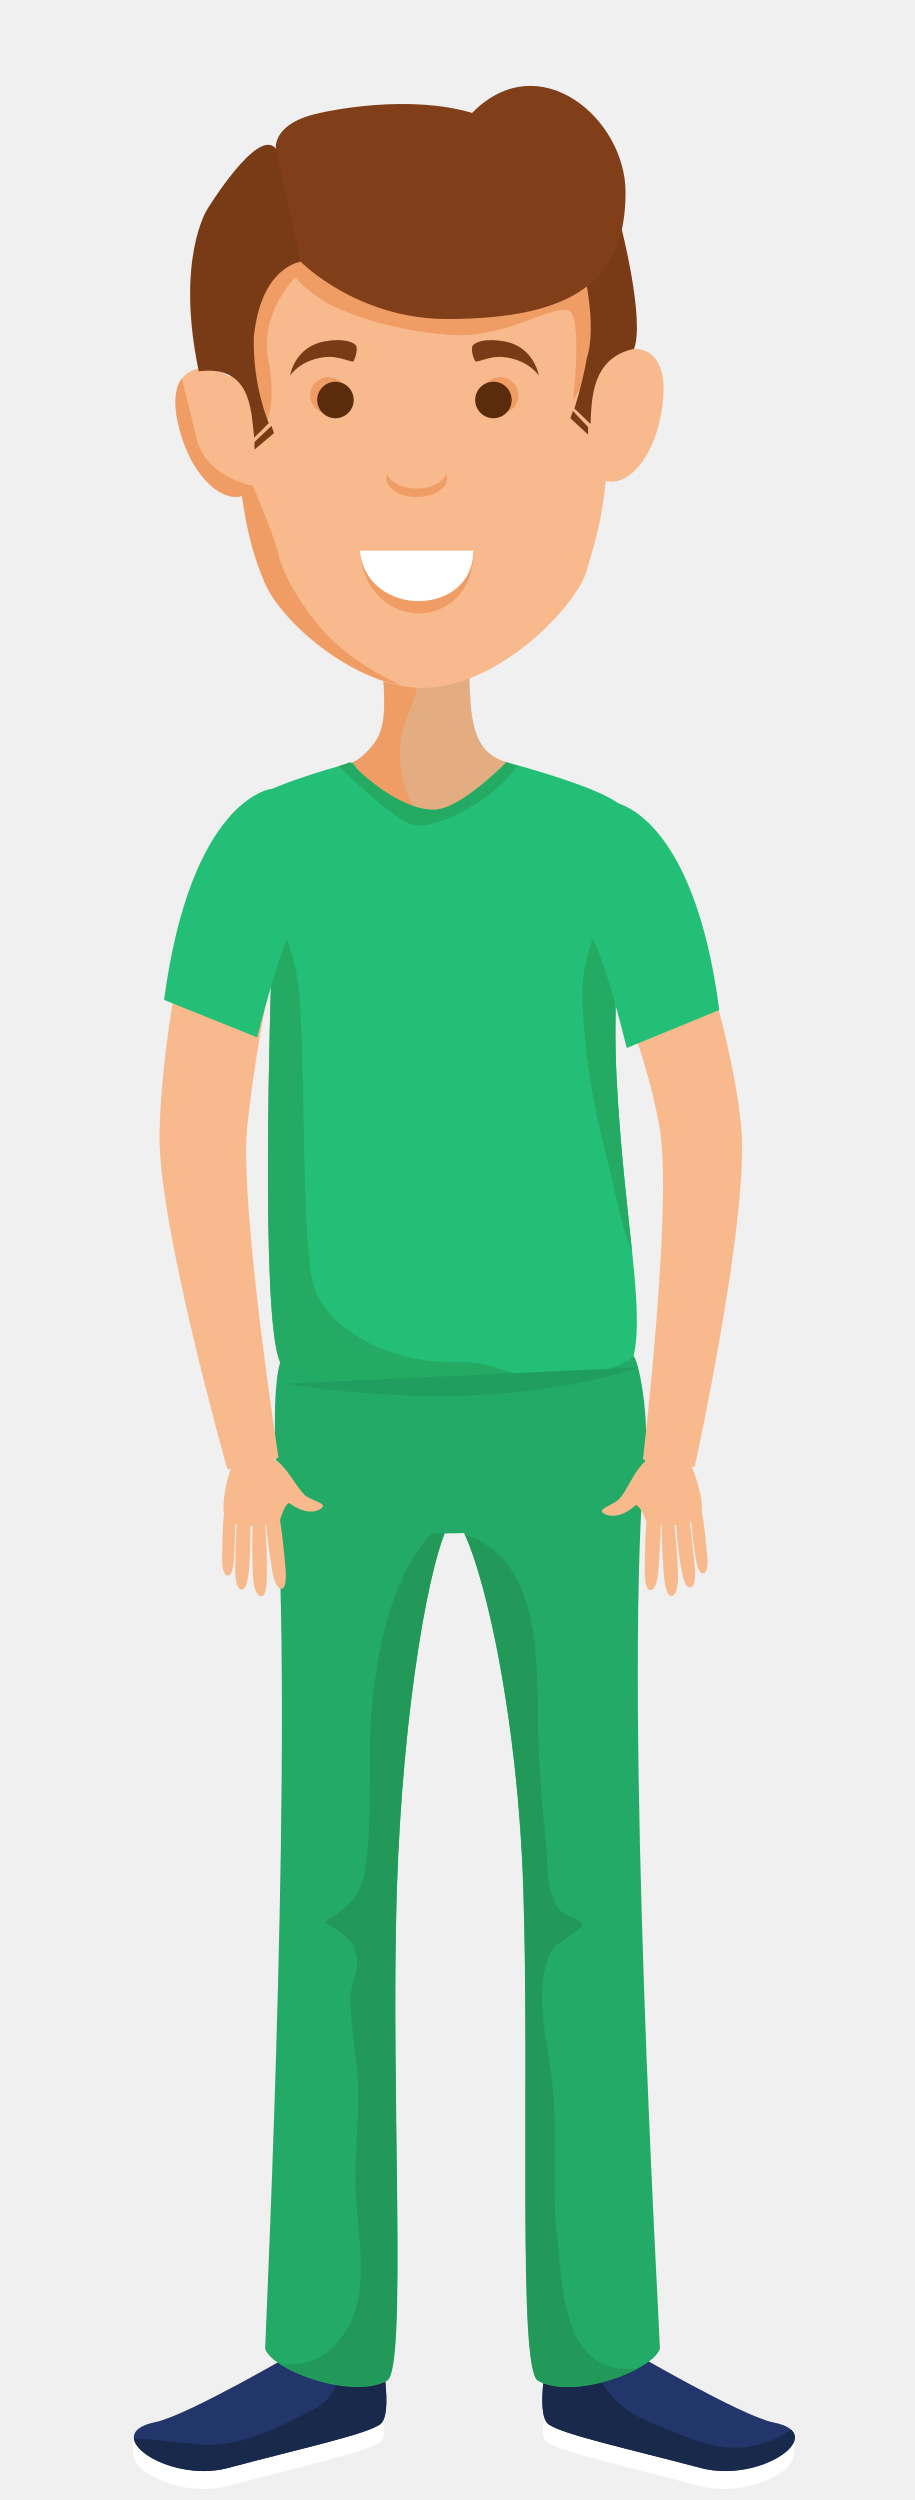
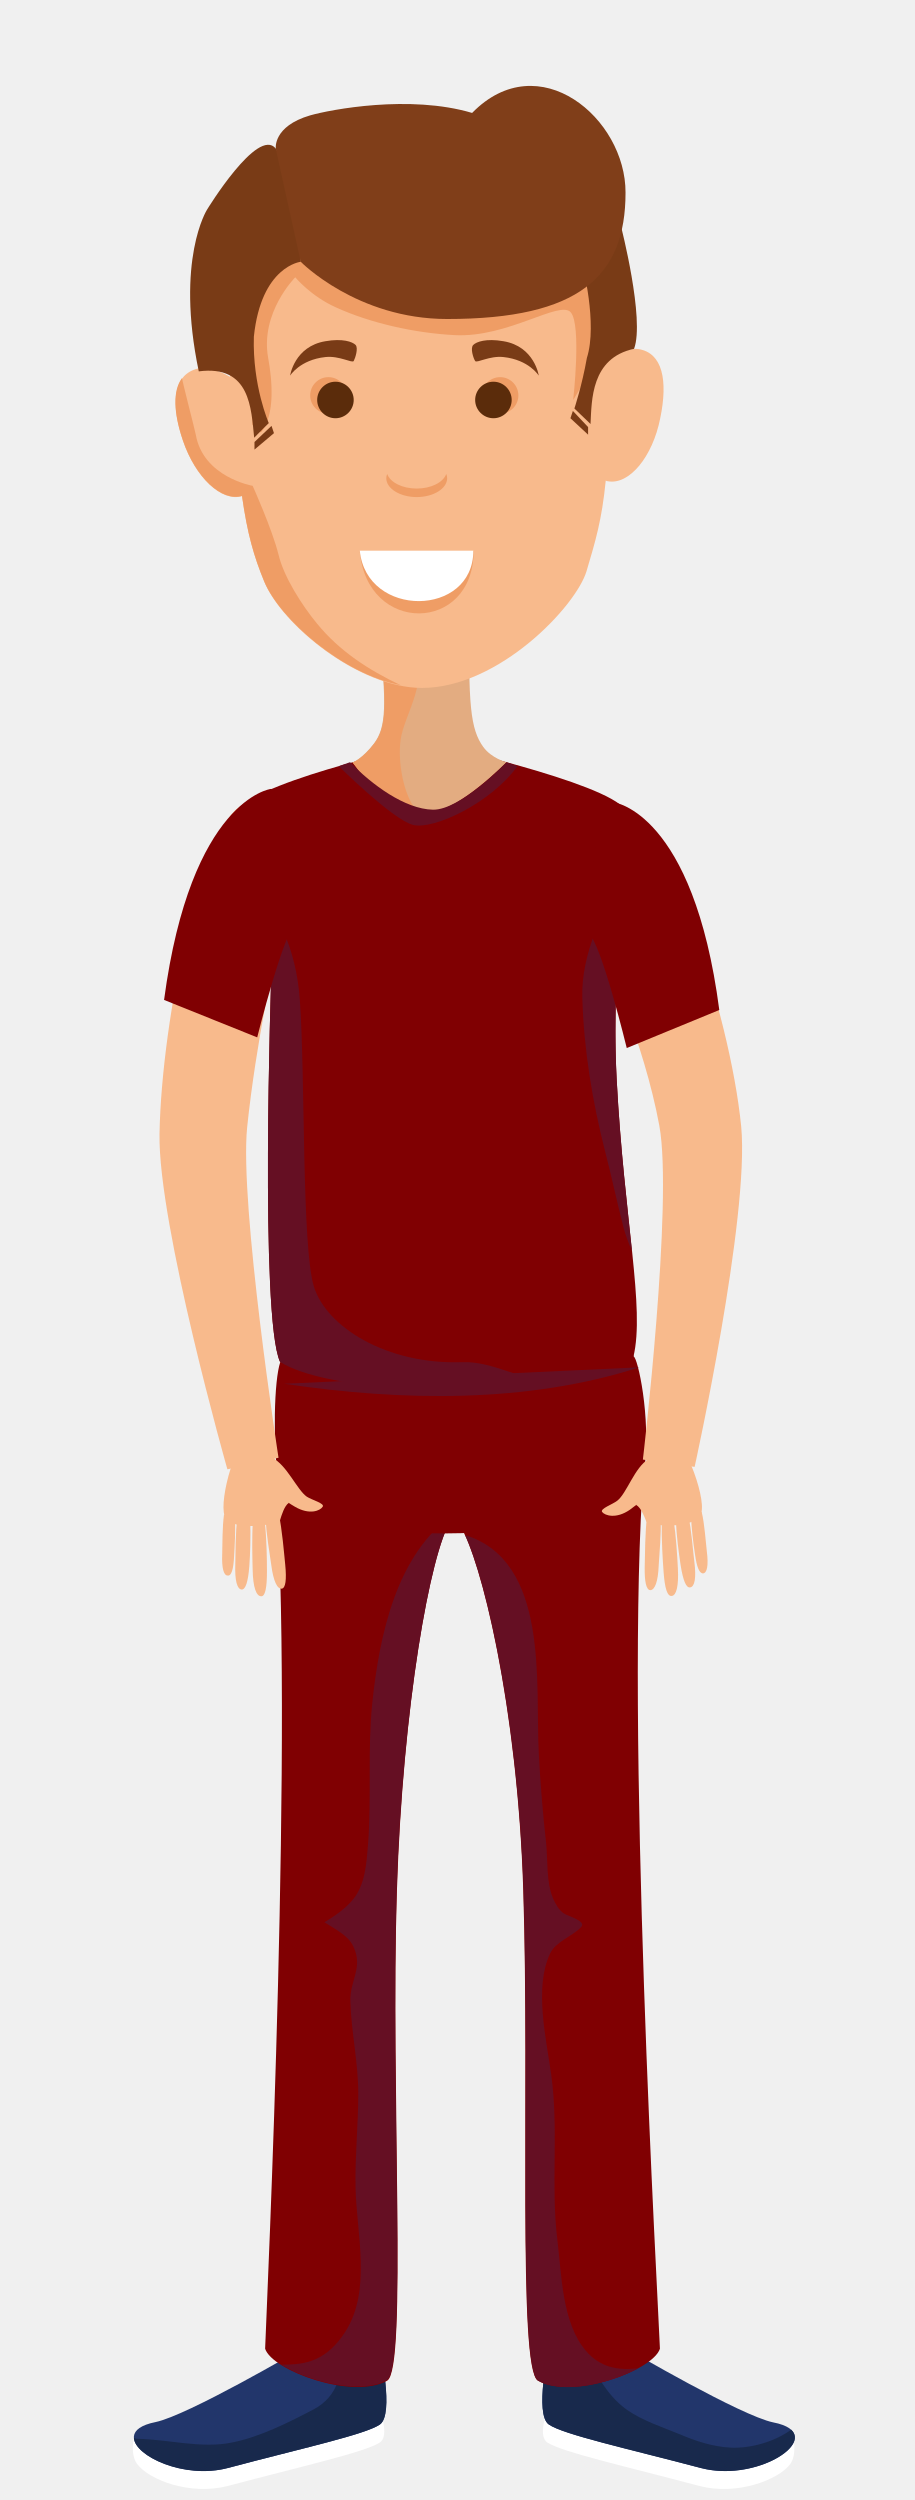
<svg xmlns="http://www.w3.org/2000/svg" version="1.1" id="Layer_1" x="0px" y="0px" viewBox="0 0 300.5 821.3" style="enable-background:new 0 0 300.5 821.3;" xml:space="preserve">
  <style type="text/css">
	.st0{fill:#FFFFFF;}
	.st1{fill:#22366B;}
	.st2{fill:#18294C;}
- 	.st3{fill:#22AA66;}
- 	.st4{fill:#229958;}
- 	.st5{fill:#24BF77;}
- 	.st6{fill:#24AA63;}
- 	.st7{fill:#E3AC81;}
- 	.st8{fill:#EF9D65;}
- 	.st9{fill:#F8BA8C;}
- 	.st10{fill:#793B16;}
- 	.st11{fill:#5B2C0B;}
- 	.st12{fill:#803E19;}
- 	.st13{fill:#209E5F;}
+ 	.st3{fill:#800002;}
+ 	.st4{fill:#650F23;}
+ 	.st5{fill:#E3AC81;}
+ 	.st6{fill:#EF9D65;}
+ 	.st7{fill:#F8BA8C;}
+ 	.st8{fill:#793B16;}
+ 	.st9{fill:#5B2C0B;}
+ 	.st10{fill:#803E19;}
</style>
  <g id="BACKGROUND">
</g>
  <g id="OBJECT">
    <g>
      <g>
        <g>
          <g>
            <path class="st0" d="M74.8,816.7c24.4-6.5,45.1-11.1,50-14.3c3.3-2.2-0.1-10.7-0.1-10.7L98.4,778L44,800.8c0,0-1.3,5.4,1,8.6       C48.9,814.7,62.5,819.9,74.8,816.7z" />
            <path class="st0" d="M229.8,816.7c-24.4-6.5-45.1-11.1-50-14.3c-3.3-2.2,0.1-10.7,0.1-10.7l26.3-13.7l54.4,22.9       c0,0,1.3,5.4-1,8.6C255.7,814.7,242.1,819.9,229.8,816.7z" />
            <path class="st1" d="M230.3,810.8c-24.4-6.5-45.2-11-50-14.3s0-24.9,0-24.9l26.4,0.5c0,0,36.7,21.5,47.3,23.7       C273.1,799.5,250,815.9,230.3,810.8z" />
            <path class="st2" d="M259.9,798.2c-5.4,4-13.4,6.2-19.8,5.9c-5.9-0.3-11.4-2.1-16.8-4.4c-5.6-2.3-12.3-4.5-17.3-8       c-7.2-5.1-10.4-12.9-15.2-19.9l-10.5-0.2c0,0-4.8,21.5,0,24.9c4.8,3.3,25.6,7.9,50,14.3C247,815.2,266.2,804,259.9,798.2z" />
            <path class="st3" d="M151.2,501.4c6.7,10.5,18.8,58.9,20.7,119.6c2.1,65.5-1.9,157.2,4.8,161.1c11.3,6.4,37.8-3.3,40.1-10.5       c-0.5-13.9-11.7-207.7-5.3-288.7C174.1,461.1,136,477.4,151.2,501.4z" />
            <path class="st4" d="M192.4,772.2c-7.8-9.2-7.9-25-9.3-36.4c-2.2-18.1,0.5-35.9-2-54.1c-1.6-11.8-5.7-28.6-0.4-39.9       c1.9-4,7.4-5.7,10.2-8.7c1.9-2-4.3-3.6-5.5-4.4c-1.7-1-2.9-3.2-3.7-5c-2.3-5.4-1.7-12.5-2.3-18.3c-1.1-9.8-1.9-19.7-2.4-29.5       c-1.2-22.8,3.6-63-24.2-71.6c6.9,14.8,17.4,60.5,19.2,116.7c2.1,65.5-1.9,157.2,4.8,161.1c8,4.6,23.7,1,32.9-4.1       C203.3,778.8,197.2,777.9,192.4,772.2z" />
            <path class="st1" d="M74.8,810.8c24.4-6.5,45.2-11,50-14.3s0-24.9,0-24.9L98.4,772c0,0-36.7,21.5-47.3,23.7       C32,799.5,55.2,815.9,74.8,810.8z" />
            <path class="st2" d="M124.8,771.6l-14,0.3c2.4,7.1,0.2,15.5-7.9,19.7c-8.2,4.3-17.6,9-26.6,10.8c-10.1,2.1-20.8-1-31-1.2       c-0.5,0-0.9-0.1-1.3-0.3c0.2,5.9,16.4,13.7,30.8,9.9c24.4-6.5,45.2-11,50-14.3C129.6,793.1,124.8,771.6,124.8,771.6z" />
            <path class="st3" d="M148.1,499.5c-6.7,10.5-15.8,60.8-17.7,121.5c-2.1,65.5,3.5,157.2-3.2,161.1c-11.3,6.4-37.8-3.3-40.1-10.5       c0.5-14.3,9.7-207.4,3.2-288.8C127.8,461,163.3,475.6,148.1,499.5z" />
            <path class="st4" d="M148.1,499.5c0.5-0.8,0.9-1.5,1.3-2.3c-19.2,13-24.8,40.2-27.1,62.3c-1.6,15.6-0.2,31-1.4,46.5       c-0.5,6.1-0.9,13.2-5,18.1c-2.6,3.1-5.9,5.3-9.3,7.4c3.5,2.3,7.8,4.3,9.5,8c3.3,7-1.2,11-1,18c0.3,10.1,2.6,20.1,2.6,30.3       c0,10.3-1.1,20.5-0.9,30.8c0.3,15.1,5.4,33.8-3.4,47.5c-6,9.2-12.5,10.9-21,10.7c8.9,5.6,26.2,10,34.7,5.1       c6.7-3.8,1.1-95.6,3.2-161.1C132.3,560.3,141.4,510.1,148.1,499.5z" />
            <path class="st3" d="M91.5,487.8c-1.9-13.9-1.5-34.4,0.6-40.4c2-6,112.9-18.2,116.1-1.7c1.2,0.1,5.7,19.4,3.5,37.1       C208.4,508.9,94.6,510.7,91.5,487.8z" />
-             <path class="st5" d="M208.1,445.7C189.9,459.6,112,460,92,447.4c-6.7-14.6-2.9-126.5-2.9-126.5S73.4,271.1,77.9,266       c9.3-10.5,63.5-21.8,63.5-21.8s57.7,12.7,64,21.8c3.1,4.4-5.1,45-2.8,88.9C205.1,401.3,211.9,429.7,208.1,445.7z" />
-             <path class="st6" d="M191.3,327.7c0.5,17.3,3.3,34.2,7.6,51c2.1,8.1,3.8,16.3,5.9,24.4c0.7,2.7,1.7,5.3,2.8,7.9       c-1.5-14.8-3.8-33.3-5-56.2c-1.4-26.4,1-51.6,2.5-68.5C198,299.3,190.9,313.4,191.3,327.7z" />
-             <path class="st6" d="M151.9,447.5c-25,0.9-44.8-11.7-48.8-24.9c-4-13.1-2.8-69.5-4.6-94.1c-1.2-17-7.5-30.5-18.7-41.2       c3.5,15.5,9.3,33.7,9.3,33.7S85.3,432.8,92,447.4c14.5,9.2,59.5,11.4,90.1,6.7C171.6,453.7,161.9,447.1,151.9,447.5z" />
-             <path class="st7" d="M166.4,250.4c0,0-16.1,16.4-25.3,16.4c-11,0-25.3-16.3-25.3-16.3s3.2-1.2,7.1-6.3       c3.9-5.3,4.3-12.4,1.4-37.8c-3.7-31.6,28.7-34.2,30.1-6.5c-0.8,32.2,0.3,39.7,4.3,45.4C161.5,249.2,166.4,250.4,166.4,250.4z" />
-             <path class="st8" d="M131.6,243.1c1.1-8.5,10.9-21.6,2.5-29.1c-2.7-2.4-5.9-3.8-9.4-4.7c2.6,23.1,2.1,29.9-1.7,34.9       c-3.8,5.1-7.1,6.3-7.1,6.3s7.9,12.8,20.7,15.5C132.7,261.2,130.6,250.7,131.6,243.1z" />
-             <path class="st9" d="M209.9,114.7c-2.4-0.4-5.7,0.6-8.8,2.5c0.2-8.6,0.4-17.8,0.5-27.4c0.5-34.4-35.7-51.5-65.7-47.9       C98.5,46.3,73.2,61.6,74.1,92c0.2,8,0.7,19.3,1.5,31.8c-4.1-2.4-8.5-3.5-11.4-2.5c-7.4,2.4-8.1,11.5-4.1,23.5       c4.1,12.1,12.7,20.2,19.4,18.2c1.8,12.6,3.9,19.8,7.3,28.1c5.8,14.1,31,34.9,51.8,34.9c25.3,0,50.7-26.9,54.1-38.4       c2.9-9.8,5-16.6,6.3-29.7c0.2,0.1,0.5,0.2,0.7,0.2c7,1.3,14.7-8,17.2-20.7C219.5,124.9,217.6,116,209.9,114.7z" />
-             <path class="st8" d="M104.1,204.8c-4.8-5.8-10.9-15.3-12.6-22.6c-2.1-8.4-8.5-22.6-8.5-22.6s-16.3-2.8-18.7-16.9       c-0.3-1.6-4.3-16.9-4.5-18.5c-3.1,4.1-2.8,11.5,0.3,20.5c4.1,12.1,12.7,20.2,19.4,18.2c1.8,12.6,3.9,19.8,7.3,28.1       c5.2,12.5,25.7,30.4,44.8,34.1C121.1,220.1,111.5,213.9,104.1,204.8z" />
-             <path class="st8" d="M201.5,99c-3.7-10.2-2.4-20-11.2-22.4c-5.7-1.5-31.8,21.1-37.5,19.4c-12.7-3.6-23.3-8.2-33.4-16.8       c-3.1-2.6-8.8-7.3-12.7-3.4c-2.5,2.5-8.6-2.8-10,0.4c-3.3,7.6-8-2.1-13.3,4.4c-1.6,2-4,13.1-5.9,14.8       c-2.9,2.6,4.7,23.9,5.1,27.4c0.5,5.6,0.4,11.2,0.3,16.8c0.3-0.3,2.6,2.8,2.9,2.4c4.7-5.8,3.6-17.3,2.3-24.4       C85.4,102.7,97,91.1,97,91.1s5.1,6.2,13.4,9.9c11.2,5.1,25.6,8.4,39,9.1c17.5,0.9,34.5-11.6,38.1-7.5       c3.6,4.2,0.8,28.8,0.8,28.8S204.2,106.2,201.5,99z" />
-             <path class="st10" d="M98.8,86c0,0-0.1-25.2-8.2-37.2C84.7,41.5,68,68.9,68,68.9S57.6,85.3,65.3,122       c17-2.2,17.2,12.3,18.2,21.8c1.7-1.8,4.8-4.8,4.8-4.8s-5.4-12.3-4.9-28.4C85.8,87.4,98.8,86,98.8,86z" />
-             <path class="st10" d="M191.3,86.9c0,0,5.1,19.4,1.5,30.7c-1.6,9.1-4.1,16.6-4.1,16.6l5.3,5.1c0.4-7.7,0.1-21.7,14.3-24.7       c3.6-9.6-4.3-40.3-4.3-40.3L191.3,86.9z" />
-             <path class="st10" d="M116.2,118.6c-0.5,0.8-4.7-1.8-9.3-1.3c-8.4,0.9-11.6,6.1-11.6,6.1s1.4-9.6,11.6-11.3       c5.7-1,8.9,0.2,9.9,1.2C117.8,114.3,116.7,117.7,116.2,118.6z" />
-             <path class="st8" d="M118.2,181c2.2,27.6,37.4,27.1,37.4,0H118.2z" />
-             <path class="st8" d="M136.9,160.5c-4.7,0-8.7-2-9.7-4.8c-0.2,0.5-0.3,0.9-0.3,1.4c0,3.4,4.5,6.2,10,6.2s10-2.8,10-6.2       c0-0.5-0.1-0.9-0.3-1.4C145.6,158.5,141.6,160.5,136.9,160.5z" />
-             <path class="st8" d="M113.9,129.9c0,3.3-2.7,6-6,6s-6-2.7-6-6s2.7-6,6-6C111.2,123.9,113.9,126.6,113.9,129.9z" />
-             <path class="st11" d="M116.2,131.4c0,3.3-2.7,6-6,6s-6-2.7-6-6s2.7-6,6-6C113.5,125.4,116.2,128.1,116.2,131.4z" />
-             <path class="st10" d="M156.1,118.6c0.5,0.8,4.7-1.8,9.3-1.3c8.4,0.9,11.6,6.1,11.6,6.1s-1.4-9.6-11.6-11.3       c-5.7-1-8.9,0.2-9.9,1.2C154.4,114.3,155.5,117.7,156.1,118.6z" />
-             <path class="st8" d="M158.3,129.9c0,3.3,2.7,6,6,6s6-2.7,6-6s-2.7-6-6-6C161,123.9,158.3,126.6,158.3,129.9z" />
-             <path class="st11" d="M156.1,131.4c0,3.3,2.7,6,6,6s6-2.7,6-6s-2.7-6-6-6C158.8,125.4,156.1,128.1,156.1,131.4z" />
-             <path class="st12" d="M205.5,63.3c0,27.5-15.2,41.5-58.6,41.5c-29.7,0-48.1-18.8-48.1-18.8l-8.2-37.2c0,0-1-7.3,11.3-10.9       c6.7-1.9,32.7-6.9,53.2-0.8C177,14.7,205.6,38.9,205.5,63.3z" />
-             <polygon class="st10" points="193.2,142.8 187.4,137.4 188.2,135 193.2,140.3      " />
-             <polygon class="st10" points="83.6,147.7 90,142.3 89.2,139.9 83.6,145.2      " />
+             <path class="st3" d="M208.1,445.7C189.9,459.6,112,460,92,447.4c-6.7-14.6-2.9-126.5-2.9-126.5S73.4,271.1,77.9,266       c9.3-10.5,63.5-21.8,63.5-21.8s57.7,12.7,64,21.8c3.1,4.4-5.1,45-2.8,88.9C205.1,401.3,211.9,429.7,208.1,445.7z" />
+             <path class="st4" d="M191.3,327.7c0.5,17.3,3.3,34.2,7.6,51c2.1,8.1,3.8,16.3,5.9,24.4c0.7,2.7,1.7,5.3,2.8,7.9       c-1.5-14.8-3.8-33.3-5-56.2c-1.4-26.4,1-51.6,2.5-68.5C198,299.3,190.9,313.4,191.3,327.7z" />
+             <path class="st4" d="M151.9,447.5c-25,0.9-44.8-11.7-48.8-24.9c-4-13.1-2.8-69.5-4.6-94.1c-1.2-17-7.5-30.5-18.7-41.2       c3.5,15.5,9.3,33.7,9.3,33.7S85.3,432.8,92,447.4c14.5,9.2,59.5,11.4,90.1,6.7C171.6,453.7,161.9,447.1,151.9,447.5z" />
+             <path class="st5" d="M166.4,250.4c0,0-16.1,16.4-25.3,16.4c-11,0-25.3-16.3-25.3-16.3s3.2-1.2,7.1-6.3       c3.9-5.3,4.3-12.4,1.4-37.8c-3.7-31.6,28.7-34.2,30.1-6.5c-0.8,32.2,0.3,39.7,4.3,45.4C161.5,249.2,166.4,250.4,166.4,250.4z" />
+             <path class="st6" d="M131.6,243.1c1.1-8.5,10.9-21.6,2.5-29.1c-2.7-2.4-5.9-3.8-9.4-4.7c2.6,23.1,2.1,29.9-1.7,34.9       c-3.8,5.1-7.1,6.3-7.1,6.3s7.9,12.8,20.7,15.5C132.7,261.2,130.6,250.7,131.6,243.1z" />
+             <path class="st7" d="M209.9,114.7c-2.4-0.4-5.7,0.6-8.8,2.5c0.2-8.6,0.4-17.8,0.5-27.4c0.5-34.4-35.7-51.5-65.7-47.9       C98.5,46.3,73.2,61.6,74.1,92c0.2,8,0.7,19.3,1.5,31.8c-4.1-2.4-8.5-3.5-11.4-2.5c-7.4,2.4-8.1,11.5-4.1,23.5       c4.1,12.1,12.7,20.2,19.4,18.2c1.8,12.6,3.9,19.8,7.3,28.1c5.8,14.1,31,34.9,51.8,34.9c25.3,0,50.7-26.9,54.1-38.4       c2.9-9.8,5-16.6,6.3-29.7c0.2,0.1,0.5,0.2,0.7,0.2c7,1.3,14.7-8,17.2-20.7C219.5,124.9,217.6,116,209.9,114.7z" />
+             <path class="st6" d="M104.1,204.8c-4.8-5.8-10.9-15.3-12.6-22.6c-2.1-8.4-8.5-22.6-8.5-22.6s-16.3-2.8-18.7-16.9       c-0.3-1.6-4.3-16.9-4.5-18.5c-3.1,4.1-2.8,11.5,0.3,20.5c4.1,12.1,12.7,20.2,19.4,18.2c1.8,12.6,3.9,19.8,7.3,28.1       c5.2,12.5,25.7,30.4,44.8,34.1C121.1,220.1,111.5,213.9,104.1,204.8z" />
+             <path class="st6" d="M201.5,99c-3.7-10.2-2.4-20-11.2-22.4c-5.7-1.5-31.8,21.1-37.5,19.4c-12.7-3.6-23.3-8.2-33.4-16.8       c-3.1-2.6-8.8-7.3-12.7-3.4c-2.5,2.5-8.6-2.8-10,0.4c-3.3,7.6-8-2.1-13.3,4.4c-1.6,2-4,13.1-5.9,14.8       c-2.9,2.6,4.7,23.9,5.1,27.4c0.5,5.6,0.4,11.2,0.3,16.8c0.3-0.3,2.6,2.8,2.9,2.4c4.7-5.8,3.6-17.3,2.3-24.4       C85.4,102.7,97,91.1,97,91.1s5.1,6.2,13.4,9.9c11.2,5.1,25.6,8.4,39,9.1c17.5,0.9,34.5-11.6,38.1-7.5       c3.6,4.2,0.8,28.8,0.8,28.8S204.2,106.2,201.5,99z" />
+             <path class="st8" d="M98.8,86c0,0-0.1-25.2-8.2-37.2C84.7,41.5,68,68.9,68,68.9S57.6,85.3,65.3,122c17-2.2,17.2,12.3,18.2,21.8       c1.7-1.8,4.8-4.8,4.8-4.8s-5.4-12.3-4.9-28.4C85.8,87.4,98.8,86,98.8,86z" />
+             <path class="st8" d="M191.3,86.9c0,0,5.1,19.4,1.5,30.7c-1.6,9.1-4.1,16.6-4.1,16.6l5.3,5.1c0.4-7.7,0.1-21.7,14.3-24.7       c3.6-9.6-4.3-40.3-4.3-40.3L191.3,86.9z" />
+             <path class="st8" d="M116.2,118.6c-0.5,0.8-4.7-1.8-9.3-1.3c-8.4,0.9-11.6,6.1-11.6,6.1s1.4-9.6,11.6-11.3       c5.7-1,8.9,0.2,9.9,1.2C117.8,114.3,116.7,117.7,116.2,118.6z" />
+             <path class="st6" d="M118.2,181c2.2,27.6,37.4,27.1,37.4,0H118.2z" />
+             <path class="st6" d="M136.9,160.5c-4.7,0-8.7-2-9.7-4.8c-0.2,0.5-0.3,0.9-0.3,1.4c0,3.4,4.5,6.2,10,6.2s10-2.8,10-6.2       c0-0.5-0.1-0.9-0.3-1.4C145.6,158.5,141.6,160.5,136.9,160.5z" />
+             <path class="st6" d="M113.9,129.9c0,3.3-2.7,6-6,6s-6-2.7-6-6s2.7-6,6-6C111.2,123.9,113.9,126.6,113.9,129.9z" />
+             <path class="st9" d="M116.2,131.4c0,3.3-2.7,6-6,6s-6-2.7-6-6s2.7-6,6-6C113.5,125.4,116.2,128.1,116.2,131.4z" />
+             <path class="st8" d="M156.1,118.6c0.5,0.8,4.7-1.8,9.3-1.3c8.4,0.9,11.6,6.1,11.6,6.1s-1.4-9.6-11.6-11.3       c-5.7-1-8.9,0.2-9.9,1.2C154.4,114.3,155.5,117.7,156.1,118.6z" />
+             <path class="st6" d="M158.3,129.9c0,3.3,2.7,6,6,6s6-2.7,6-6s-2.7-6-6-6C161,123.9,158.3,126.6,158.3,129.9z" />
+             <path class="st9" d="M156.1,131.4c0,3.3,2.7,6,6,6s6-2.7,6-6s-2.7-6-6-6C158.8,125.4,156.1,128.1,156.1,131.4z" />
+             <path class="st10" d="M205.5,63.3c0,27.5-15.2,41.5-58.6,41.5c-29.7,0-48.1-18.8-48.1-18.8l-8.2-37.2c0,0-1-7.3,11.3-10.9       c6.7-1.9,32.7-6.9,53.2-0.8C177,14.7,205.6,38.9,205.5,63.3z" />
+             <polygon class="st8" points="193.2,142.8 187.4,137.4 188.2,135 193.2,140.3      " />
+             <polygon class="st8" points="83.6,147.7 90,142.3 89.2,139.9 83.6,145.2      " />
            <path class="st0" d="M118.2,180.9c2.2,22.3,37.3,21.9,37.3,0H118.2z" />
          </g>
        </g>
      </g>
    </g>
    <g>
-       <path class="st9" d="M230.4,497c1.6-5.7-6.4-26.4-11.2-26.3c-4,0.1-10.4,16.1-10.2,23.7c1.6,0.9,2.7,3.9,3.3,5.4    C213,501.4,228.8,502.7,230.4,497z" />
-       <path class="st9" d="M218,516.4c-0.3-4.1-0.7-10.6-0.6-16.3c1.3-0.1,2.6-0.4,3.9-0.8c0.8,5.3,1.2,12,1.4,16c0.3,5.8-0.5,8.8-2,9    C219.2,524.5,218.4,521.8,218,516.4z" />
-       <path class="st9" d="M223.6,514.2c-0.6-3.9-1.4-9.9-1.6-15.3c1.3-0.1,2.9-0.6,4.1-1.1c1.1,4.9,1.5,11.4,2,15.2    c0.7,5.5,0.1,8.3-1.4,8.5C225.4,521.7,224.4,519.2,223.6,514.2z" />
-       <path class="st9" d="M228.3,510.5c-0.5-3.3-1.2-8.5-1.3-13c1.1-0.1,2.5-0.5,3.5-0.9c1,4.2,1.3,9.7,1.7,13c0.6,4.7,0.1,7.1-1.2,7.3    C229.7,516.9,228.9,514.8,228.3,510.5z" />
-       <path class="st9" d="M211.8,514.6c0.1-3.9,0.1-11.4,0.8-16.7c1.3,0.1,3.2,1.3,4.4,1c0.3,5-0.4,11.5-0.6,15.3    c-0.2,5.5-1.3,8.2-2.8,8.2C212.3,522.3,211.7,519.6,211.8,514.6z" />
-       <path class="st9" d="M202.8,493c3.1-2.4,5.7-11,10.3-13.7c0.7,1.1,4.2,6.5,5.2,7.3c-3.8,3.3-8.3,7.2-11.4,9.4    c-4.5,3.1-8.2,1.9-9.1,0.7C197.1,495.6,201.3,494.2,202.8,493z" />
+       <path class="st7" d="M230.4,497c1.6-5.7-6.4-26.4-11.2-26.3c-4,0.1-10.4,16.1-10.2,23.7c1.6,0.9,2.7,3.9,3.3,5.4    C213,501.4,228.8,502.7,230.4,497z" />
+       <path class="st7" d="M218,516.4c-0.3-4.1-0.7-10.6-0.6-16.3c1.3-0.1,2.6-0.4,3.9-0.8c0.8,5.3,1.2,12,1.4,16c0.3,5.8-0.5,8.8-2,9    C219.2,524.5,218.4,521.8,218,516.4z" />
+       <path class="st7" d="M223.6,514.2c-0.6-3.9-1.4-9.9-1.6-15.3c1.3-0.1,2.9-0.6,4.1-1.1c1.1,4.9,1.5,11.4,2,15.2    c0.7,5.5,0.1,8.3-1.4,8.5C225.4,521.7,224.4,519.2,223.6,514.2z" />
+       <path class="st7" d="M228.3,510.5c-0.5-3.3-1.2-8.5-1.3-13c1.1-0.1,2.5-0.5,3.5-0.9c1,4.2,1.3,9.7,1.7,13c0.6,4.7,0.1,7.1-1.2,7.3    C229.7,516.9,228.9,514.8,228.3,510.5z" />
+       <path class="st7" d="M211.8,514.6c0.1-3.9,0.1-11.4,0.8-16.7c1.3,0.1,3.2,1.3,4.4,1c0.3,5-0.4,11.5-0.6,15.3    c-0.2,5.5-1.3,8.2-2.8,8.2C212.3,522.3,211.7,519.6,211.8,514.6z" />
+       <path class="st7" d="M202.8,493c3.1-2.4,5.7-11,10.3-13.7c0.7,1.1,4.2,6.5,5.2,7.3c-3.8,3.3-8.3,7.2-11.4,9.4    c-4.5,3.1-8.2,1.9-9.1,0.7C197.1,495.6,201.3,494.2,202.8,493z" />
    </g>
-     <path class="st9" d="M228.2,481.9l-17-2.4c0,0,10-84.7,5.4-109.7c-5.1-27.7-17.9-55.3-17.9-55.3s-6.9-55.1,6.3-49.7   s34.7,66.8,38.5,105.3C246.3,399.8,228.2,481.9,228.2,481.9z" />
+     <path class="st7" d="M228.2,481.9l-17-2.4c0,0,10-84.7,5.4-109.7c-5.1-27.7-17.9-55.3-17.9-55.3s-6.9-55.1,6.3-49.7   s34.7,66.8,38.5,105.3C246.3,399.8,228.2,481.9,228.2,481.9z" />
    <g>
-       <path class="st9" d="M73.8,498c-2-5.5,4.2-26.8,9-27.1c4-0.2,11.7,15.3,12.1,22.8c-1.5,1-2.4,4.1-2.9,5.7    C91.4,500.9,75.8,503.5,73.8,498z" />
-       <path class="st9" d="M87.7,516.3c0-4.1-0.1-10.7-0.7-16.3c-1.3,0-2.6-0.1-3.9-0.5c-0.4,5.3-0.2,12-0.1,16.1    c0.1,5.9,1.2,8.8,2.8,8.8C87.1,524.5,87.7,521.7,87.7,516.3z" />
-       <path class="st9" d="M81.9,514.6c0.3-3.9,0.5-10,0.3-15.3c-1.3,0-3-0.4-4.2-0.8c-0.7,5-0.6,11.5-0.7,15.3    c-0.2,5.5,0.6,8.3,2.1,8.4C80.7,522.2,81.5,519.6,81.9,514.6z" />
-       <path class="st9" d="M76.9,511.3c0.2-3.3,0.5-8.5,0.3-13.1c-1.1,0-2.5-0.3-3.6-0.7c-0.6,4.3-0.5,9.8-0.6,13    c-0.2,4.7,0.5,7.1,1.8,7.1C76,517.8,76.7,515.6,76.9,511.3z" />
-       <path class="st9" d="M93.7,514c-0.4-3.9-1-11.4-2.1-16.6c-1.3,0.2-3.1,1.5-4.3,1.4c0.1,5,1.3,11.4,1.8,15.2c0.7,5.5,2,8.1,3.5,7.9    C93.8,521.7,94.2,519,93.7,514z" />
-       <path class="st9" d="M100.8,491.7c-3.2-2.2-6.6-10.5-11.4-12.8c-0.6,1.2-3.7,6.8-4.6,7.7c4.1,3,8.8,6.5,12.1,8.4    c4.8,2.8,8.3,1.3,9.1,0C106.8,493.9,102.5,492.8,100.8,491.7z" />
+       <path class="st7" d="M73.8,498c-2-5.5,4.2-26.8,9-27.1c4-0.2,11.7,15.3,12.1,22.8c-1.5,1-2.4,4.1-2.9,5.7    C91.4,500.9,75.8,503.5,73.8,498z" />
+       <path class="st7" d="M87.7,516.3c0-4.1-0.1-10.7-0.7-16.3c-1.3,0-2.6-0.1-3.9-0.5c-0.4,5.3-0.2,12-0.1,16.1    c0.1,5.9,1.2,8.8,2.8,8.8C87.1,524.5,87.7,521.7,87.7,516.3z" />
+       <path class="st7" d="M81.9,514.6c0.3-3.9,0.5-10,0.3-15.3c-1.3,0-3-0.4-4.2-0.8c-0.7,5-0.6,11.5-0.7,15.3    c-0.2,5.5,0.6,8.3,2.1,8.4C80.7,522.2,81.5,519.6,81.9,514.6z" />
+       <path class="st7" d="M76.9,511.3c0.2-3.3,0.5-8.5,0.3-13.1c-1.1,0-2.5-0.3-3.6-0.7c-0.6,4.3-0.5,9.8-0.6,13    c-0.2,4.7,0.5,7.1,1.8,7.1C76,517.8,76.7,515.6,76.9,511.3z" />
+       <path class="st7" d="M93.7,514c-0.4-3.9-1-11.4-2.1-16.6c-1.3,0.2-3.1,1.5-4.3,1.4c0.1,5,1.3,11.4,1.8,15.2c0.7,5.5,2,8.1,3.5,7.9    C93.8,521.7,94.2,519,93.7,514z" />
+       <path class="st7" d="M100.8,491.7c-3.2-2.2-6.6-10.5-11.4-12.8c-0.6,1.2-3.7,6.8-4.6,7.7c4.1,3,8.8,6.5,12.1,8.4    c4.8,2.8,8.3,1.3,9.1,0C106.8,493.9,102.5,492.8,100.8,491.7z" />
    </g>
-     <path class="st9" d="M74.7,482.7l16.8-3.8c0,0-12.9-83.3-10.3-108.6c2.9-28,9.4-56.9,9.4-56.9s1.3-55.2-11.3-48.7   c-12.7,6.5-26.2,69.1-26.9,107.8C51.9,402.4,74.7,482.7,74.7,482.7z" />
-     <path class="st5" d="M88.9,259.2c0,0-26.2,3.4-35,69.3l30.6,12.3c0,0,8.7-35,13-38S92.6,258,88.9,259.2z" />
-     <path class="st5" d="M201.7,263.6c0,0,26.1,3.1,34.6,68.2l-30.4,12.5c0,0-8.4-34.6-12.5-37.6C189.2,303.7,198.2,262.5,201.7,263.6z   " />
-     <path class="st13" d="M210,449.2c-36.6,11.8-77.8,11.2-116.6,5.4" />
+     <path class="st7" d="M74.7,482.7l16.8-3.8c0,0-12.9-83.3-10.3-108.6c2.9-28,9.4-56.9,9.4-56.9s1.3-55.2-11.3-48.7   c-12.7,6.5-26.2,69.1-26.9,107.8C51.9,402.4,74.7,482.7,74.7,482.7z" />
+     <path class="st3" d="M88.9,259.2c0,0-26.2,3.4-35,69.3l30.6,12.3c0,0,8.7-35,13-38S92.6,258,88.9,259.2z" />
+     <path class="st3" d="M201.7,263.6c0,0,26.1,3.1,34.6,68.2l-30.4,12.5c0,0-8.4-34.6-12.5-37.6C189.2,303.7,198.2,262.5,201.7,263.6z   " />
+     <path class="st4" d="M210,449.2c-36.6,11.8-77.8,11.2-116.6,5.4" />
  </g>
-   <path class="st6" d="M111.3,251.7c0,0,17.7,17.6,24.4,19.3c6.7,1.7,25.5-7.1,34.3-19.3l-3.6-1.3c0,0-15.1,15.8-24.2,15.6  c-9.2-0.2-20-8.2-27.2-15.6L111.3,251.7z" />
+   <path class="st4" d="M111.3,251.7c0,0,17.7,17.6,24.4,19.3s25.5-7.1,34.3-19.3l-3.6-1.3c0,0-15.1,15.8-24.2,15.6  c-9.2-0.2-20-8.2-27.2-15.6L111.3,251.7z" />
</svg>
